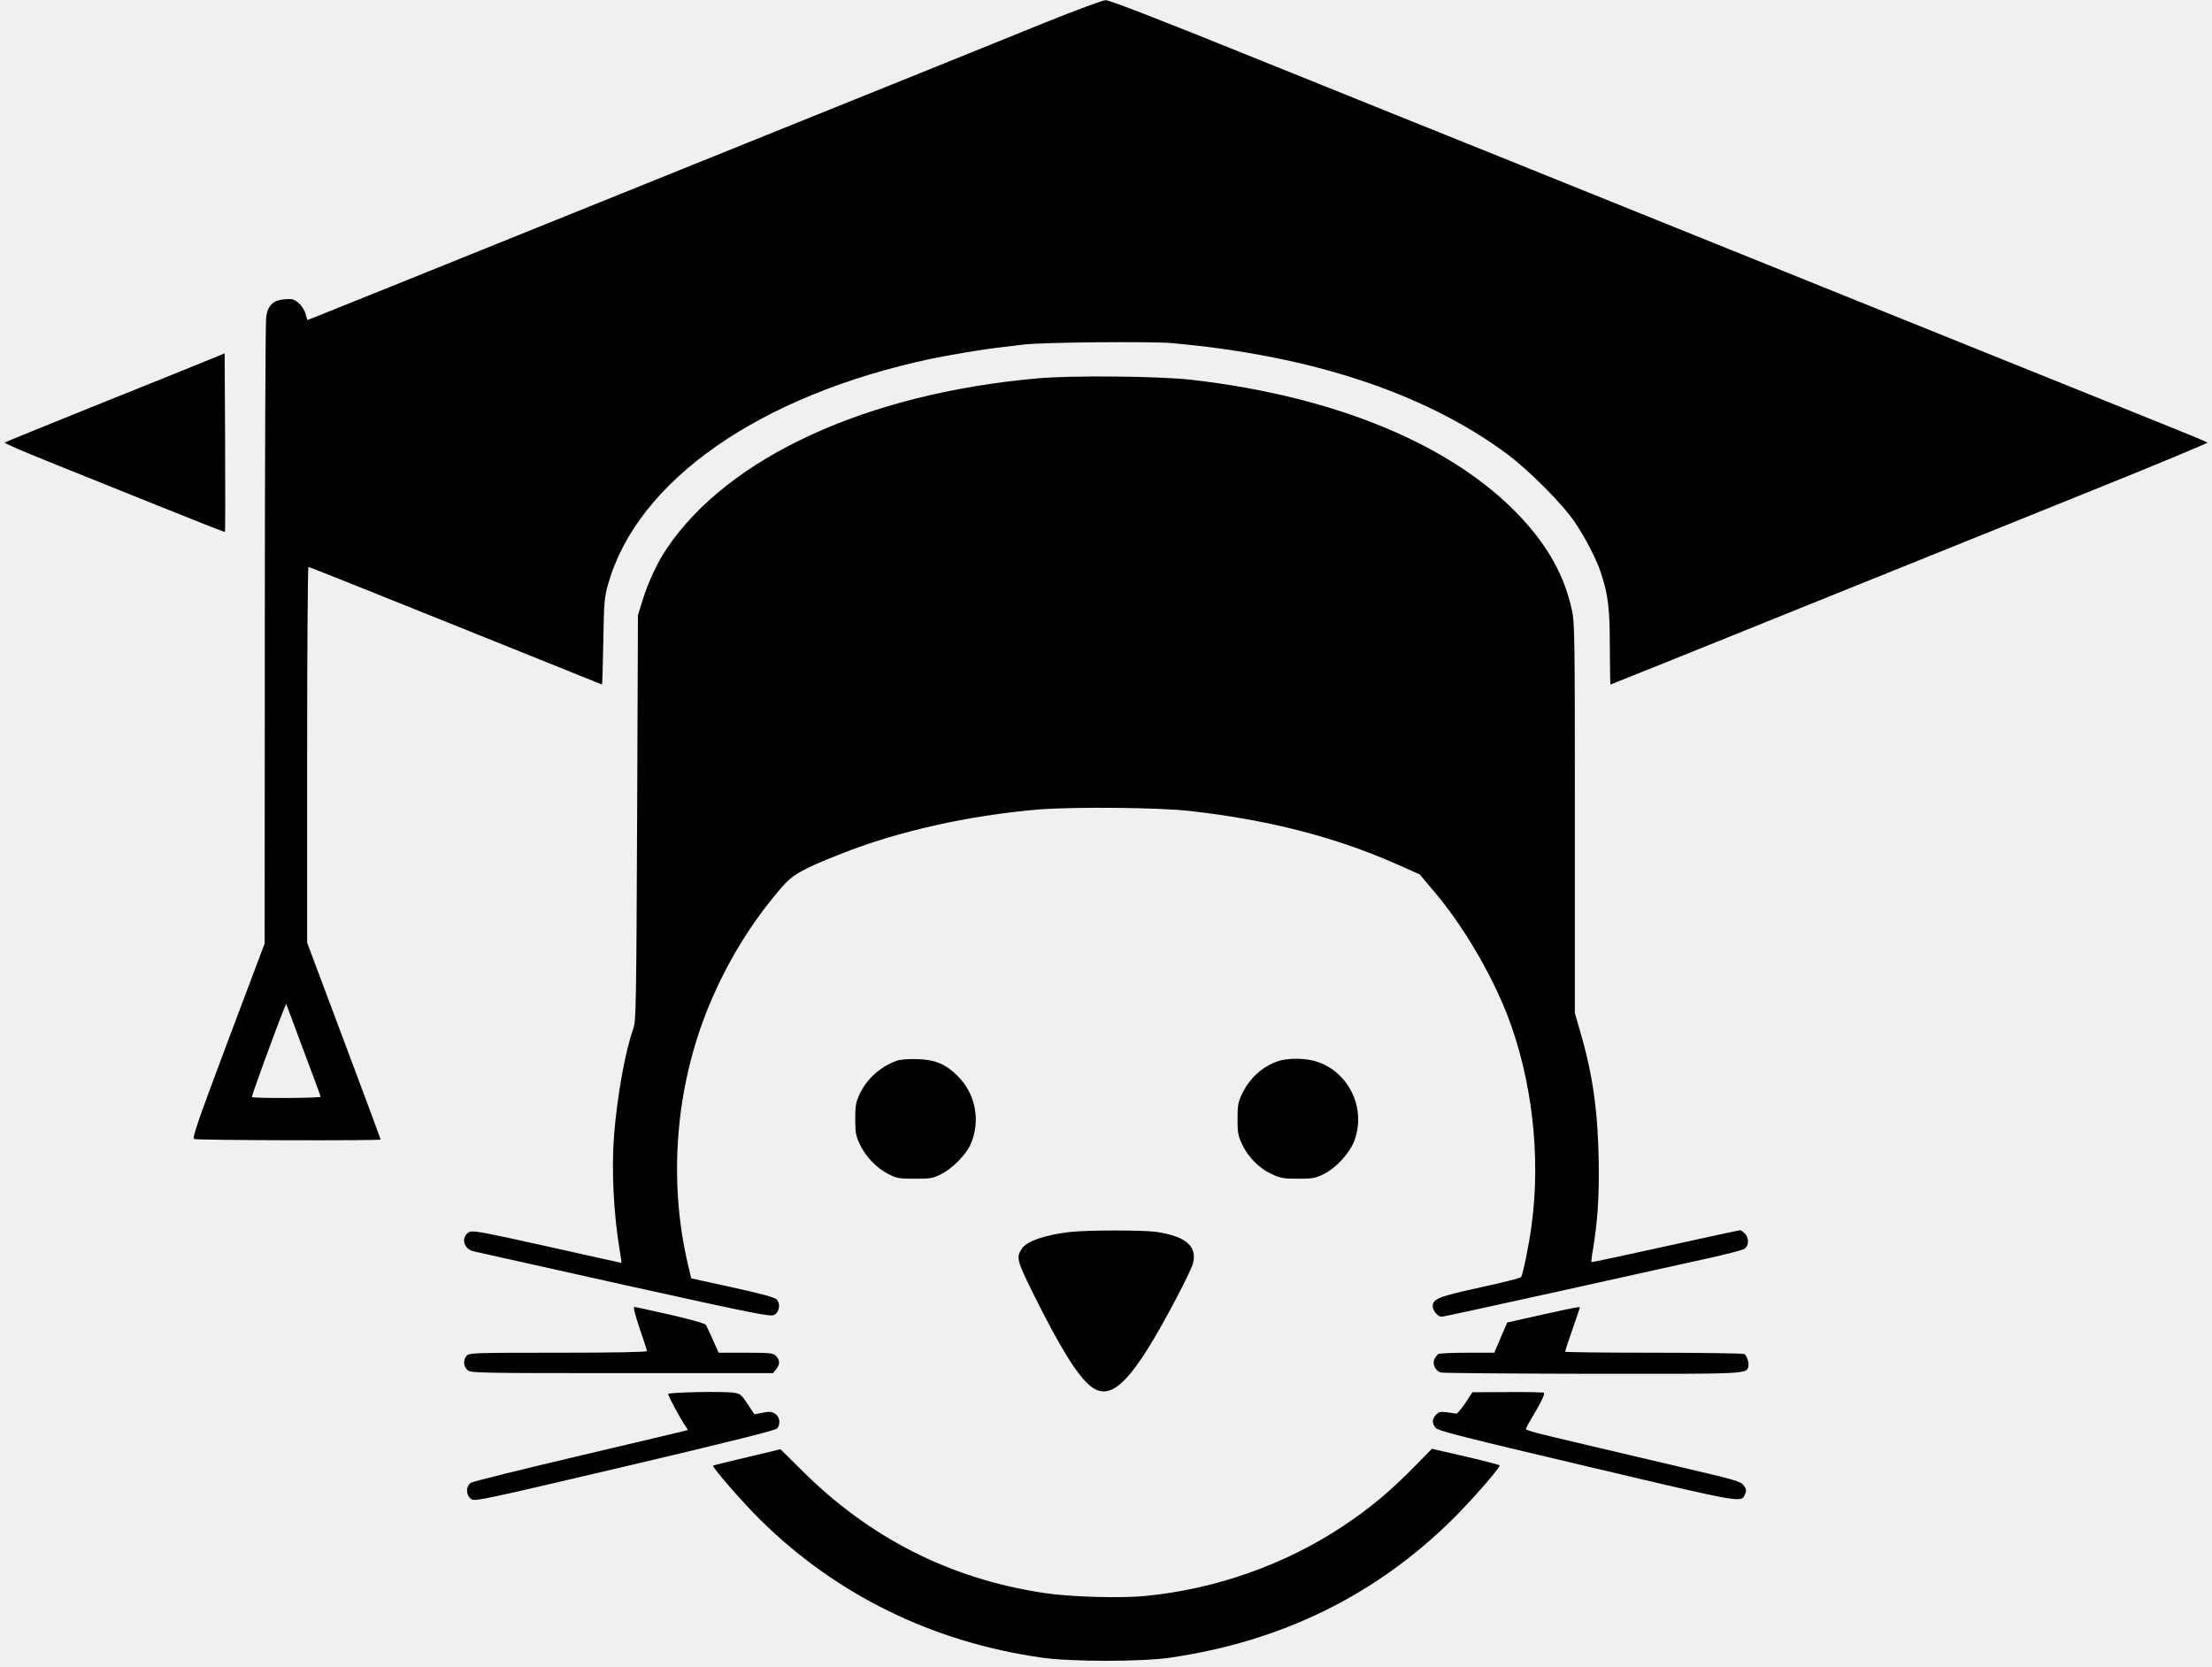
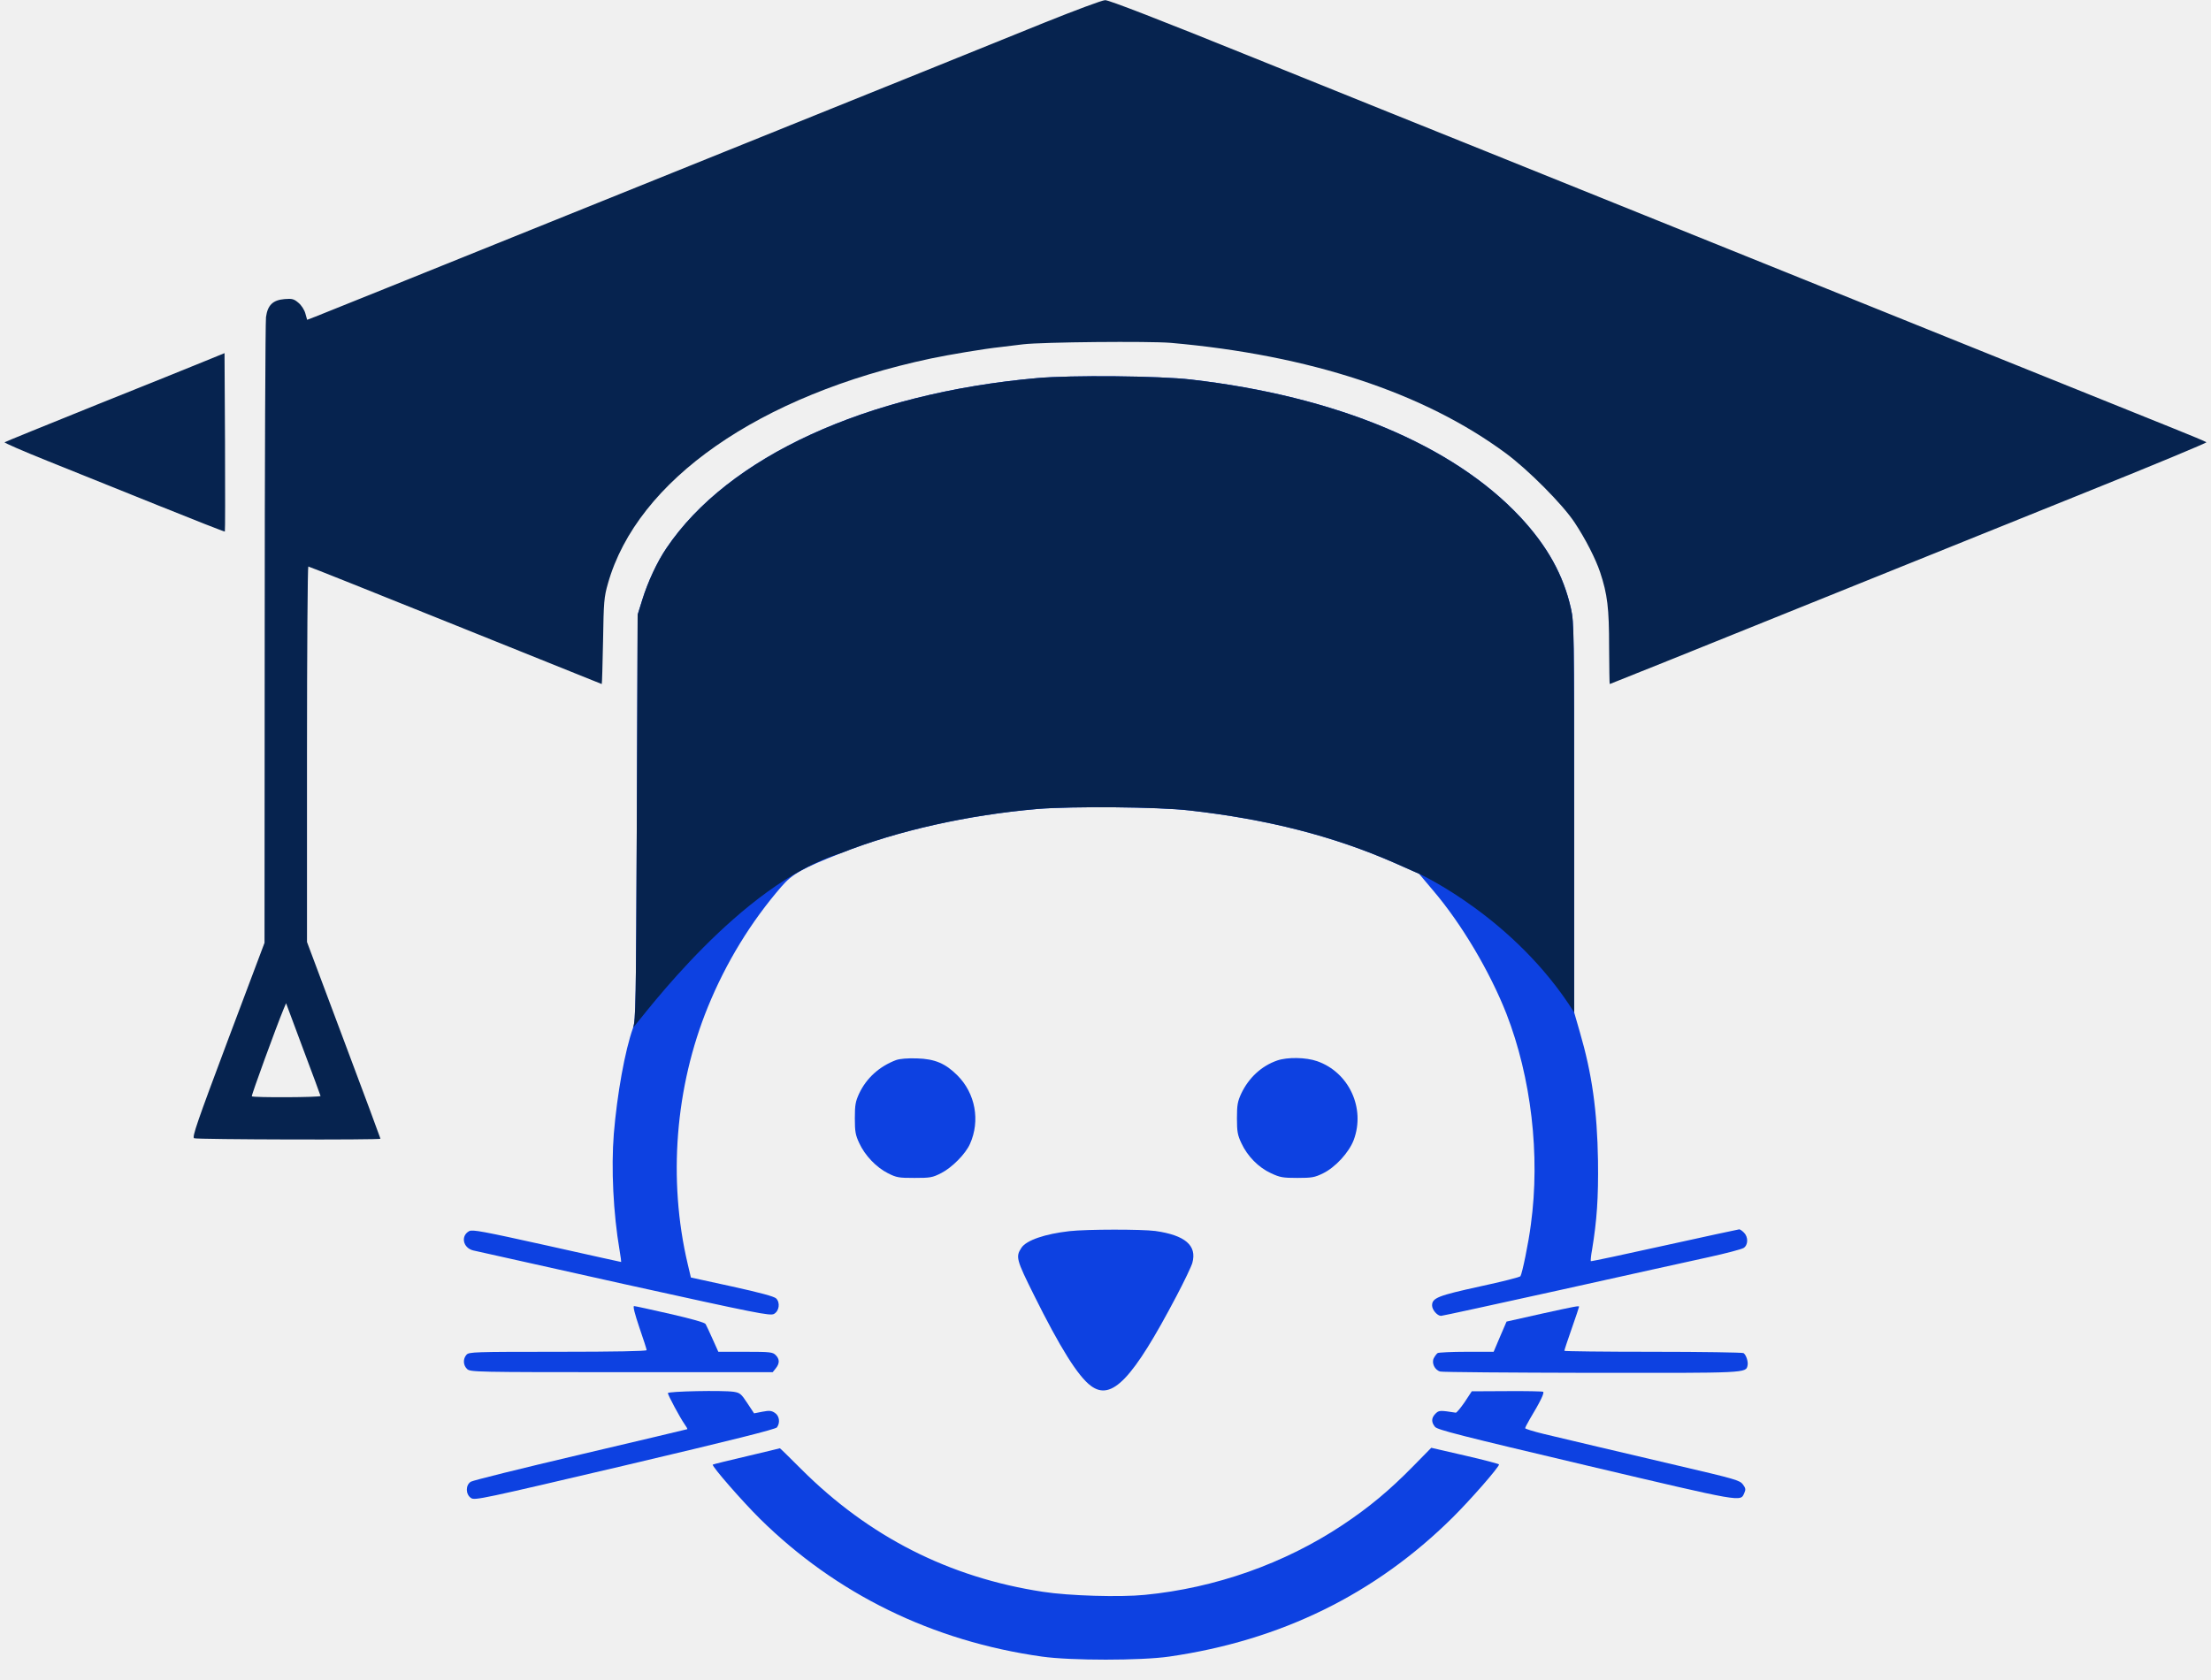
- <svg xmlns="http://www.w3.org/2000/svg" version="1.0" width="1354pt" height="1020pt" viewBox="0 0 1354 1020" preserveAspectRatio="xMidYMid meet">
-   <g transform="translate(0,1020) scale(0.1,-0.1)" fill="#000000" stroke="none">
-     <path d="M6395 10061 c-337 -137 -915 -370 -1550 -626 -181 -73 -715 -288 -1185 -478 -1230 -496 -1668 -673 -1727 -696 l-52 -20 -11 39 c-6 22 -24 50 -42 65 -28 24 -39 27 -86 23 -71 -6 -103 -37 -113 -110 -4 -29 -8 -903 -8 -1943 l-1 -1890 -224 -595 c-189 -504 -221 -596 -207 -602 19 -8 1141 -11 1141 -3 0 3 -101 275 -225 605 l-225 600 0 1150 c0 632 4 1150 8 1150 5 0 410 -162 902 -360 491 -198 894 -360 895 -360 2 0 5 118 8 263 4 243 6 269 30 353 179 633 927 1155 1977 1378 115 24 330 60 425 70 28 3 91 11 140 17 117 14 769 20 905 9 851 -75 1549 -305 2051 -676 137 -101 349 -314 422 -425 67 -101 128 -221 156 -304 45 -136 55 -219 55 -457 1 -126 2 -228 4 -228 2 0 483 193 1597 643 319 129 914 369 1322 533 408 164 739 302 735 305 -4 4 -97 43 -207 87 -193 77 -2429 979 -3235 1304 -217 87 -647 261 -955 385 -308 124 -955 384 -1437 579 -576 233 -888 354 -910 353 -18 0 -186 -63 -373 -138z m-4432 -6574 c2 -9 -412 -11 -421 -2 -4 4 150 426 195 535 l15 35 104 -279 c58 -154 106 -284 107 -289z" />
-     <path d="M1260 7990 c-63 -26 -365 -148 -670 -270 -305 -123 -558 -226 -562 -229 -4 -3 113 -54 260 -113 147 -59 451 -181 676 -272 226 -91 411 -164 413 -162 2 1 2 248 1 548 l-3 545 -115 -47z" />
-     <path d="M6350 7884 c-1046 -93 -1892 -482 -2269 -1042 -57 -84 -114 -207 -148 -317 l-28 -90 -5 -1240 c-5 -1155 -7 -1243 -23 -1290 -50 -139 -98 -408 -118 -650 -17 -211 -3 -489 35 -712 7 -40 11 -73 10 -73 -1 0 -206 45 -455 101 -392 87 -456 99 -476 88 -53 -29 -38 -102 24 -118 21 -5 438 -98 928 -207 815 -180 892 -195 915 -182 32 18 39 69 13 95 -13 12 -97 35 -270 73 l-252 55 -20 85 c-121 514 -76 1082 124 1572 111 272 263 521 451 738 68 78 125 110 360 203 350 139 780 235 1209 272 211 17 738 13 928 -9 481 -54 884 -158 1256 -321 l151 -67 86 -102 c175 -205 348 -498 449 -755 152 -391 208 -866 150 -1291 -14 -111 -53 -300 -64 -317 -3 -6 -115 -34 -249 -63 -255 -56 -292 -70 -292 -116 0 -27 32 -64 55 -64 8 0 338 72 732 159 395 88 804 178 908 201 105 23 200 48 213 56 28 18 29 67 2 94 -11 11 -24 20 -29 20 -5 0 -211 -45 -457 -99 -247 -55 -450 -98 -452 -96 -2 2 1 35 8 72 29 177 39 315 36 543 -5 306 -36 531 -112 791 l-34 118 0 1193 c0 1132 -1 1197 -19 1278 -46 207 -145 385 -312 564 -412 440 -1127 739 -2014 841 -194 23 -737 28 -945 9z" />
-     <path d="M5488 3707 c-103 -39 -182 -110 -227 -206 -22 -48 -26 -69 -26 -151 0 -82 4 -103 27 -152 35 -76 104 -148 175 -184 53 -27 67 -29 163 -29 96 0 110 2 163 29 67 34 150 118 177 179 64 143 33 310 -77 420 -73 73 -138 101 -247 104 -59 2 -104 -2 -128 -10z" />
-     <path d="M7821 3704 c-97 -34 -174 -106 -220 -203 -22 -48 -26 -69 -26 -151 0 -82 4 -103 27 -152 37 -80 105 -149 181 -184 55 -26 73 -29 162 -29 89 0 106 3 157 28 76 37 159 128 188 204 73 195 -29 415 -224 483 -68 24 -182 26 -245 4z" />
-     <path d="M6550 2659 c-151 -17 -265 -56 -295 -102 -36 -55 -32 -71 78 -292 159 -320 269 -496 348 -554 127 -94 256 41 523 549 48 91 92 183 98 205 29 106 -44 169 -227 195 -83 11 -418 11 -525 -1z" />
-     <path d="M3915 2070 c25 -72 45 -135 45 -140 0 -6 -193 -10 -543 -10 -514 0 -545 -1 -560 -18 -23 -25 -21 -65 4 -88 20 -18 51 -19 946 -19 l925 0 19 24 c24 30 24 56 -1 81 -18 18 -33 20 -186 20 l-165 0 -35 78 c-19 42 -38 84 -43 92 -5 9 -82 31 -217 62 -115 26 -214 48 -221 48 -8 0 4 -47 32 -130z" />
-     <path d="M9435 2152 l-209 -47 -40 -93 -39 -92 -166 0 c-91 0 -171 -4 -177 -8 -6 -4 -16 -17 -23 -30 -16 -30 5 -74 39 -83 14 -4 429 -7 923 -8 960 -1 949 -2 959 46 5 22 -9 65 -25 75 -7 4 -256 8 -554 8 -299 0 -543 3 -543 6 0 4 20 65 45 136 25 71 45 131 45 134 0 7 -21 3 -235 -44z" />
-     <path d="M4090 1667 c0 -12 74 -150 102 -190 11 -16 19 -29 17 -31 -2 -1 -296 -71 -654 -155 -357 -84 -660 -159 -672 -167 -33 -21 -32 -78 2 -100 23 -15 65 -6 942 200 666 157 921 221 931 233 21 29 15 71 -13 89 -21 14 -34 15 -76 7 l-51 -10 -41 62 c-38 58 -46 64 -84 70 -67 10 -403 3 -403 -8z" />
-     <path d="M8969 1611 c-25 -36 -49 -65 -54 -64 -97 15 -103 15 -124 -6 -26 -26 -27 -52 -3 -81 15 -18 152 -53 927 -236 972 -229 942 -224 967 -169 10 22 8 30 -9 53 -19 25 -47 33 -394 114 -405 95 -650 153 -826 195 -62 15 -113 31 -113 35 0 4 13 29 28 55 65 108 91 162 82 168 -5 3 -106 5 -223 4 l-214 -1 -44 -67z" />
-     <path d="M4572 1280 c-111 -26 -205 -49 -207 -51 -8 -9 182 -226 289 -332 467 -461 1058 -750 1727 -844 177 -25 605 -25 779 0 685 99 1263 383 1736 852 108 107 284 308 284 325 0 3 -93 28 -207 54 l-208 48 -110 -112 c-146 -149 -271 -253 -435 -362 -354 -235 -777 -385 -1210 -427 -151 -15 -464 -6 -624 19 -572 87 -1065 337 -1480 752 -70 70 -129 128 -130 127 0 -1 -92 -22 -204 -49z" />
+ <svg xmlns="http://www.w3.org/2000/svg" width="100" height="76" viewBox="0 0 100 76" fill="none">
+   <g clip-path="url(#clip0_70_136)">
+     <path d="M47.23 1.027C44.742 2.038 40.473 3.759 35.783 5.65C34.446 6.189 30.502 7.777 27.031 9.18C17.947 12.843 14.712 14.151 14.276 14.32L13.892 14.468L13.811 14.18C13.767 14.018 13.634 13.811 13.501 13.7C13.294 13.523 13.213 13.501 12.866 13.53C12.341 13.575 12.105 13.804 12.031 14.343C12.002 14.557 11.972 21.012 11.972 28.693L11.964 42.651L10.31 47.046C8.914 50.768 8.678 51.448 8.781 51.492C8.922 51.551 17.208 51.573 17.208 51.514C17.208 51.492 16.462 49.483 15.546 47.046L13.885 42.614V34.121C13.885 29.453 13.914 25.628 13.944 25.628C13.981 25.628 16.972 26.824 20.606 28.287C24.232 29.749 27.208 30.945 27.216 30.945C27.23 30.945 27.253 30.074 27.275 29.003C27.304 27.208 27.319 27.016 27.496 26.396C28.818 21.721 34.343 17.866 42.097 16.219C42.947 16.041 44.535 15.775 45.236 15.702C45.443 15.68 45.908 15.62 46.27 15.576C47.134 15.473 51.95 15.428 52.954 15.51C59.239 16.064 64.394 17.762 68.102 20.502C69.114 21.248 70.68 22.821 71.219 23.641C71.713 24.387 72.164 25.273 72.371 25.886C72.703 26.891 72.777 27.504 72.777 29.262C72.784 30.192 72.792 30.945 72.806 30.945C72.821 30.945 76.374 29.52 84.601 26.197C86.957 25.244 91.352 23.471 94.365 22.26C97.378 21.049 99.823 20.03 99.793 20.007C99.764 19.978 99.077 19.69 98.264 19.365C96.839 18.796 80.325 12.134 74.372 9.734C72.77 9.092 69.594 7.807 67.319 6.891C65.044 5.975 60.266 4.055 56.706 2.614C52.452 0.894 50.148 1.14441e-05 49.985 0.007C49.852 0.007 48.611 0.473 47.23 1.027ZM14.498 49.579C14.512 49.645 11.455 49.66 11.389 49.594C11.359 49.564 12.496 46.448 12.829 45.642L12.939 45.384L13.707 47.445C14.136 48.582 14.49 49.542 14.498 49.579Z" fill="#06234F" />
+     <path d="M9.306 16.322C8.84 16.514 6.61 17.415 4.357 18.316C2.105 19.224 0.236 19.985 0.207 20.007C0.177 20.03 1.041 20.406 2.127 20.842C3.213 21.278 5.458 22.179 7.12 22.851C8.789 23.523 10.155 24.062 10.17 24.047C10.185 24.04 10.185 22.216 10.177 20L10.155 15.975L9.306 16.322Z" fill="#06234F" />
+     <path d="M46.898 17.105C39.173 17.792 32.925 20.665 30.14 24.801C29.719 25.421 29.298 26.329 29.047 27.142L28.84 27.806L28.803 36.965C28.767 45.495 28.752 46.145 28.634 46.492C28.264 47.519 27.91 49.505 27.762 51.292C27.637 52.851 27.74 54.904 28.021 56.551C28.072 56.846 28.102 57.09 28.095 57.09C28.087 57.09 26.573 56.758 24.734 56.344C21.839 55.702 21.366 55.613 21.219 55.694C20.827 55.908 20.938 56.448 21.396 56.566C21.551 56.603 24.631 57.289 28.25 58.095C34.269 59.424 34.837 59.535 35.007 59.439C35.244 59.306 35.295 58.929 35.103 58.737C35.007 58.648 34.387 58.479 33.109 58.198L31.248 57.792L31.1 57.164C30.207 53.368 30.539 49.173 32.016 45.554C32.836 43.545 33.959 41.706 35.347 40.103C35.849 39.527 36.27 39.291 38.006 38.604C40.591 37.578 43.767 36.869 46.935 36.595C48.493 36.47 52.386 36.499 53.789 36.662C57.341 37.061 60.318 37.829 63.065 39.032L64.18 39.527L64.815 40.281C66.108 41.795 67.385 43.959 68.132 45.857C69.254 48.745 69.668 52.253 69.239 55.392C69.136 56.211 68.848 57.607 68.767 57.733C68.745 57.777 67.917 57.984 66.928 58.198C65.044 58.611 64.771 58.715 64.771 59.055C64.771 59.254 65.007 59.527 65.177 59.527C65.236 59.527 67.674 58.996 70.584 58.353C73.501 57.703 76.521 57.038 77.29 56.869C78.065 56.699 78.767 56.514 78.863 56.455C79.069 56.322 79.077 55.96 78.877 55.761C78.796 55.679 78.7 55.613 78.663 55.613C78.626 55.613 77.105 55.945 75.288 56.344C73.464 56.75 71.965 57.068 71.95 57.053C71.935 57.038 71.957 56.795 72.009 56.521C72.223 55.214 72.297 54.195 72.275 52.511C72.238 50.251 72.009 48.589 71.448 46.669L71.197 45.798V36.987C71.197 28.626 71.189 28.146 71.056 27.548C70.716 26.019 69.985 24.705 68.752 23.383C65.709 20.133 60.428 17.925 53.877 17.171C52.445 17.002 48.434 16.965 46.898 17.105Z" fill="#0D41E1" />
+     <path d="M30.14 24.801C32.925 20.665 39.173 17.792 46.898 17.105C48.434 16.965 52.445 17.002 53.877 17.171C60.428 17.925 65.709 20.133 68.752 23.383C69.985 24.705 70.716 26.019 71.056 27.548C71.189 28.146 71.196 28.626 71.196 36.987V45.798C68.5 41.5 64.18 39.527 64.18 39.527L63.065 39.032C60.318 37.829 57.341 37.061 53.789 36.662C52.386 36.499 48.493 36.47 46.935 36.595C43.767 36.868 40.591 37.578 38.006 38.604C33.5 40 29.136 45.916 28.634 46.492C28.752 46.145 28.767 45.495 28.803 36.965L28.84 27.806L29.047 27.142C29.298 26.329 29.719 25.421 30.14 24.801Z" fill="#06234F" />
+     <path d="M40.532 47.954C39.771 48.242 39.188 48.767 38.855 49.476C38.693 49.83 38.663 49.985 38.663 50.591C38.663 51.197 38.693 51.352 38.863 51.713C39.121 52.275 39.631 52.806 40.155 53.072C40.547 53.272 40.65 53.287 41.359 53.287C42.068 53.287 42.171 53.272 42.563 53.072C43.058 52.821 43.671 52.201 43.87 51.75C44.343 50.694 44.114 49.461 43.301 48.648C42.762 48.109 42.282 47.903 41.477 47.88C41.041 47.866 40.709 47.895 40.532 47.954Z" fill="#0D41E1" />
+     <path d="M57.762 47.976C57.046 48.227 56.477 48.759 56.137 49.476C55.975 49.83 55.945 49.985 55.945 50.591C55.945 51.197 55.975 51.352 56.145 51.713C56.418 52.304 56.92 52.814 57.481 53.072C57.888 53.264 58.021 53.287 58.678 53.287C59.335 53.287 59.461 53.264 59.837 53.08C60.399 52.806 61.012 52.134 61.226 51.573C61.765 50.133 61.012 48.508 59.572 48.006C59.069 47.829 58.227 47.814 57.762 47.976Z" fill="#0D41E1" />
+     <path d="M48.375 55.694C47.26 55.82 46.418 56.108 46.197 56.448C45.931 56.854 45.96 56.972 46.773 58.604C47.947 60.968 48.759 62.267 49.343 62.696C50.281 63.39 51.233 62.393 53.205 58.641C53.56 57.969 53.885 57.289 53.929 57.127C54.143 56.344 53.604 55.879 52.253 55.687C51.64 55.606 49.165 55.606 48.375 55.694Z" fill="#0D41E1" />
+     <path d="M28.914 60.044C29.099 60.576 29.247 61.041 29.247 61.078C29.247 61.123 27.821 61.152 25.236 61.152C21.44 61.152 21.211 61.16 21.1 61.285C20.931 61.47 20.945 61.765 21.13 61.935C21.278 62.068 21.507 62.075 28.117 62.075H34.948L35.089 61.898C35.266 61.676 35.266 61.484 35.081 61.3C34.948 61.167 34.837 61.152 33.708 61.152H32.489L32.23 60.576C32.09 60.266 31.95 59.956 31.913 59.897C31.876 59.83 31.307 59.668 30.31 59.439C29.461 59.247 28.73 59.084 28.678 59.084C28.619 59.084 28.707 59.431 28.914 60.044Z" fill="#0D41E1" />
+     <path d="M69.682 59.439L68.139 59.786L67.843 60.473L67.555 61.152H66.329C65.657 61.152 65.067 61.182 65.022 61.211C64.978 61.241 64.904 61.337 64.852 61.433C64.734 61.654 64.889 61.979 65.14 62.046C65.244 62.075 68.309 62.097 71.957 62.105C79.047 62.112 78.966 62.12 79.04 61.765C79.077 61.603 78.973 61.285 78.855 61.211C78.803 61.182 76.965 61.152 74.764 61.152C72.555 61.152 70.753 61.13 70.753 61.108C70.753 61.078 70.901 60.628 71.086 60.103C71.27 59.579 71.418 59.136 71.418 59.114C71.418 59.062 71.263 59.092 69.682 59.439Z" fill="#0D41E1" />
+     <path d="M30.207 63.021C30.207 63.109 30.753 64.129 30.96 64.424C31.041 64.542 31.1 64.638 31.086 64.653C31.071 64.66 28.9 65.177 26.256 65.798C23.619 66.418 21.381 66.972 21.293 67.031C21.049 67.186 21.056 67.607 21.307 67.77C21.477 67.88 21.787 67.814 28.264 66.293C33.183 65.133 35.066 64.66 35.14 64.572C35.295 64.358 35.251 64.047 35.044 63.914C34.889 63.811 34.793 63.804 34.483 63.863L34.106 63.937L33.803 63.479C33.523 63.05 33.464 63.006 33.183 62.962C32.688 62.888 30.207 62.939 30.207 63.021Z" fill="#0D41E1" />
+     <path d="M66.241 63.434C66.056 63.7 65.879 63.914 65.842 63.907C65.126 63.796 65.081 63.796 64.926 63.951C64.734 64.143 64.727 64.335 64.904 64.549C65.015 64.682 66.027 64.941 71.75 66.293C78.929 67.984 78.707 67.947 78.892 67.541C78.966 67.378 78.951 67.319 78.826 67.149C78.685 66.965 78.479 66.906 75.916 66.307C72.925 65.606 71.115 65.177 69.815 64.867C69.358 64.756 68.981 64.638 68.981 64.609C68.981 64.579 69.077 64.394 69.188 64.202C69.668 63.405 69.86 63.006 69.793 62.962C69.756 62.94 69.01 62.925 68.146 62.932L66.566 62.94L66.241 63.434Z" fill="#0D41E1" />
+     <path d="M33.767 65.879C32.947 66.071 32.253 66.241 32.238 66.256C32.179 66.322 33.582 67.925 34.372 68.707C37.821 72.112 42.186 74.247 47.127 74.941C48.434 75.126 51.595 75.126 52.88 74.941C57.94 74.21 62.208 72.112 65.702 68.648C66.499 67.858 67.799 66.374 67.799 66.248C67.799 66.226 67.112 66.041 66.27 65.849L64.734 65.495L63.922 66.322C62.843 67.422 61.92 68.191 60.709 68.996C58.095 70.731 54.971 71.839 51.773 72.149C50.657 72.26 48.346 72.194 47.164 72.009C42.94 71.366 39.298 69.52 36.233 66.455C35.716 65.938 35.281 65.51 35.273 65.517C35.273 65.524 34.594 65.68 33.767 65.879Z" fill="#0D41E1" />
  </g>
+   <defs>
+     <clipPath id="clip0_70_136">
+       <rect width="100" height="75.332" fill="white" />
+     </clipPath>
+   </defs>
</svg>
